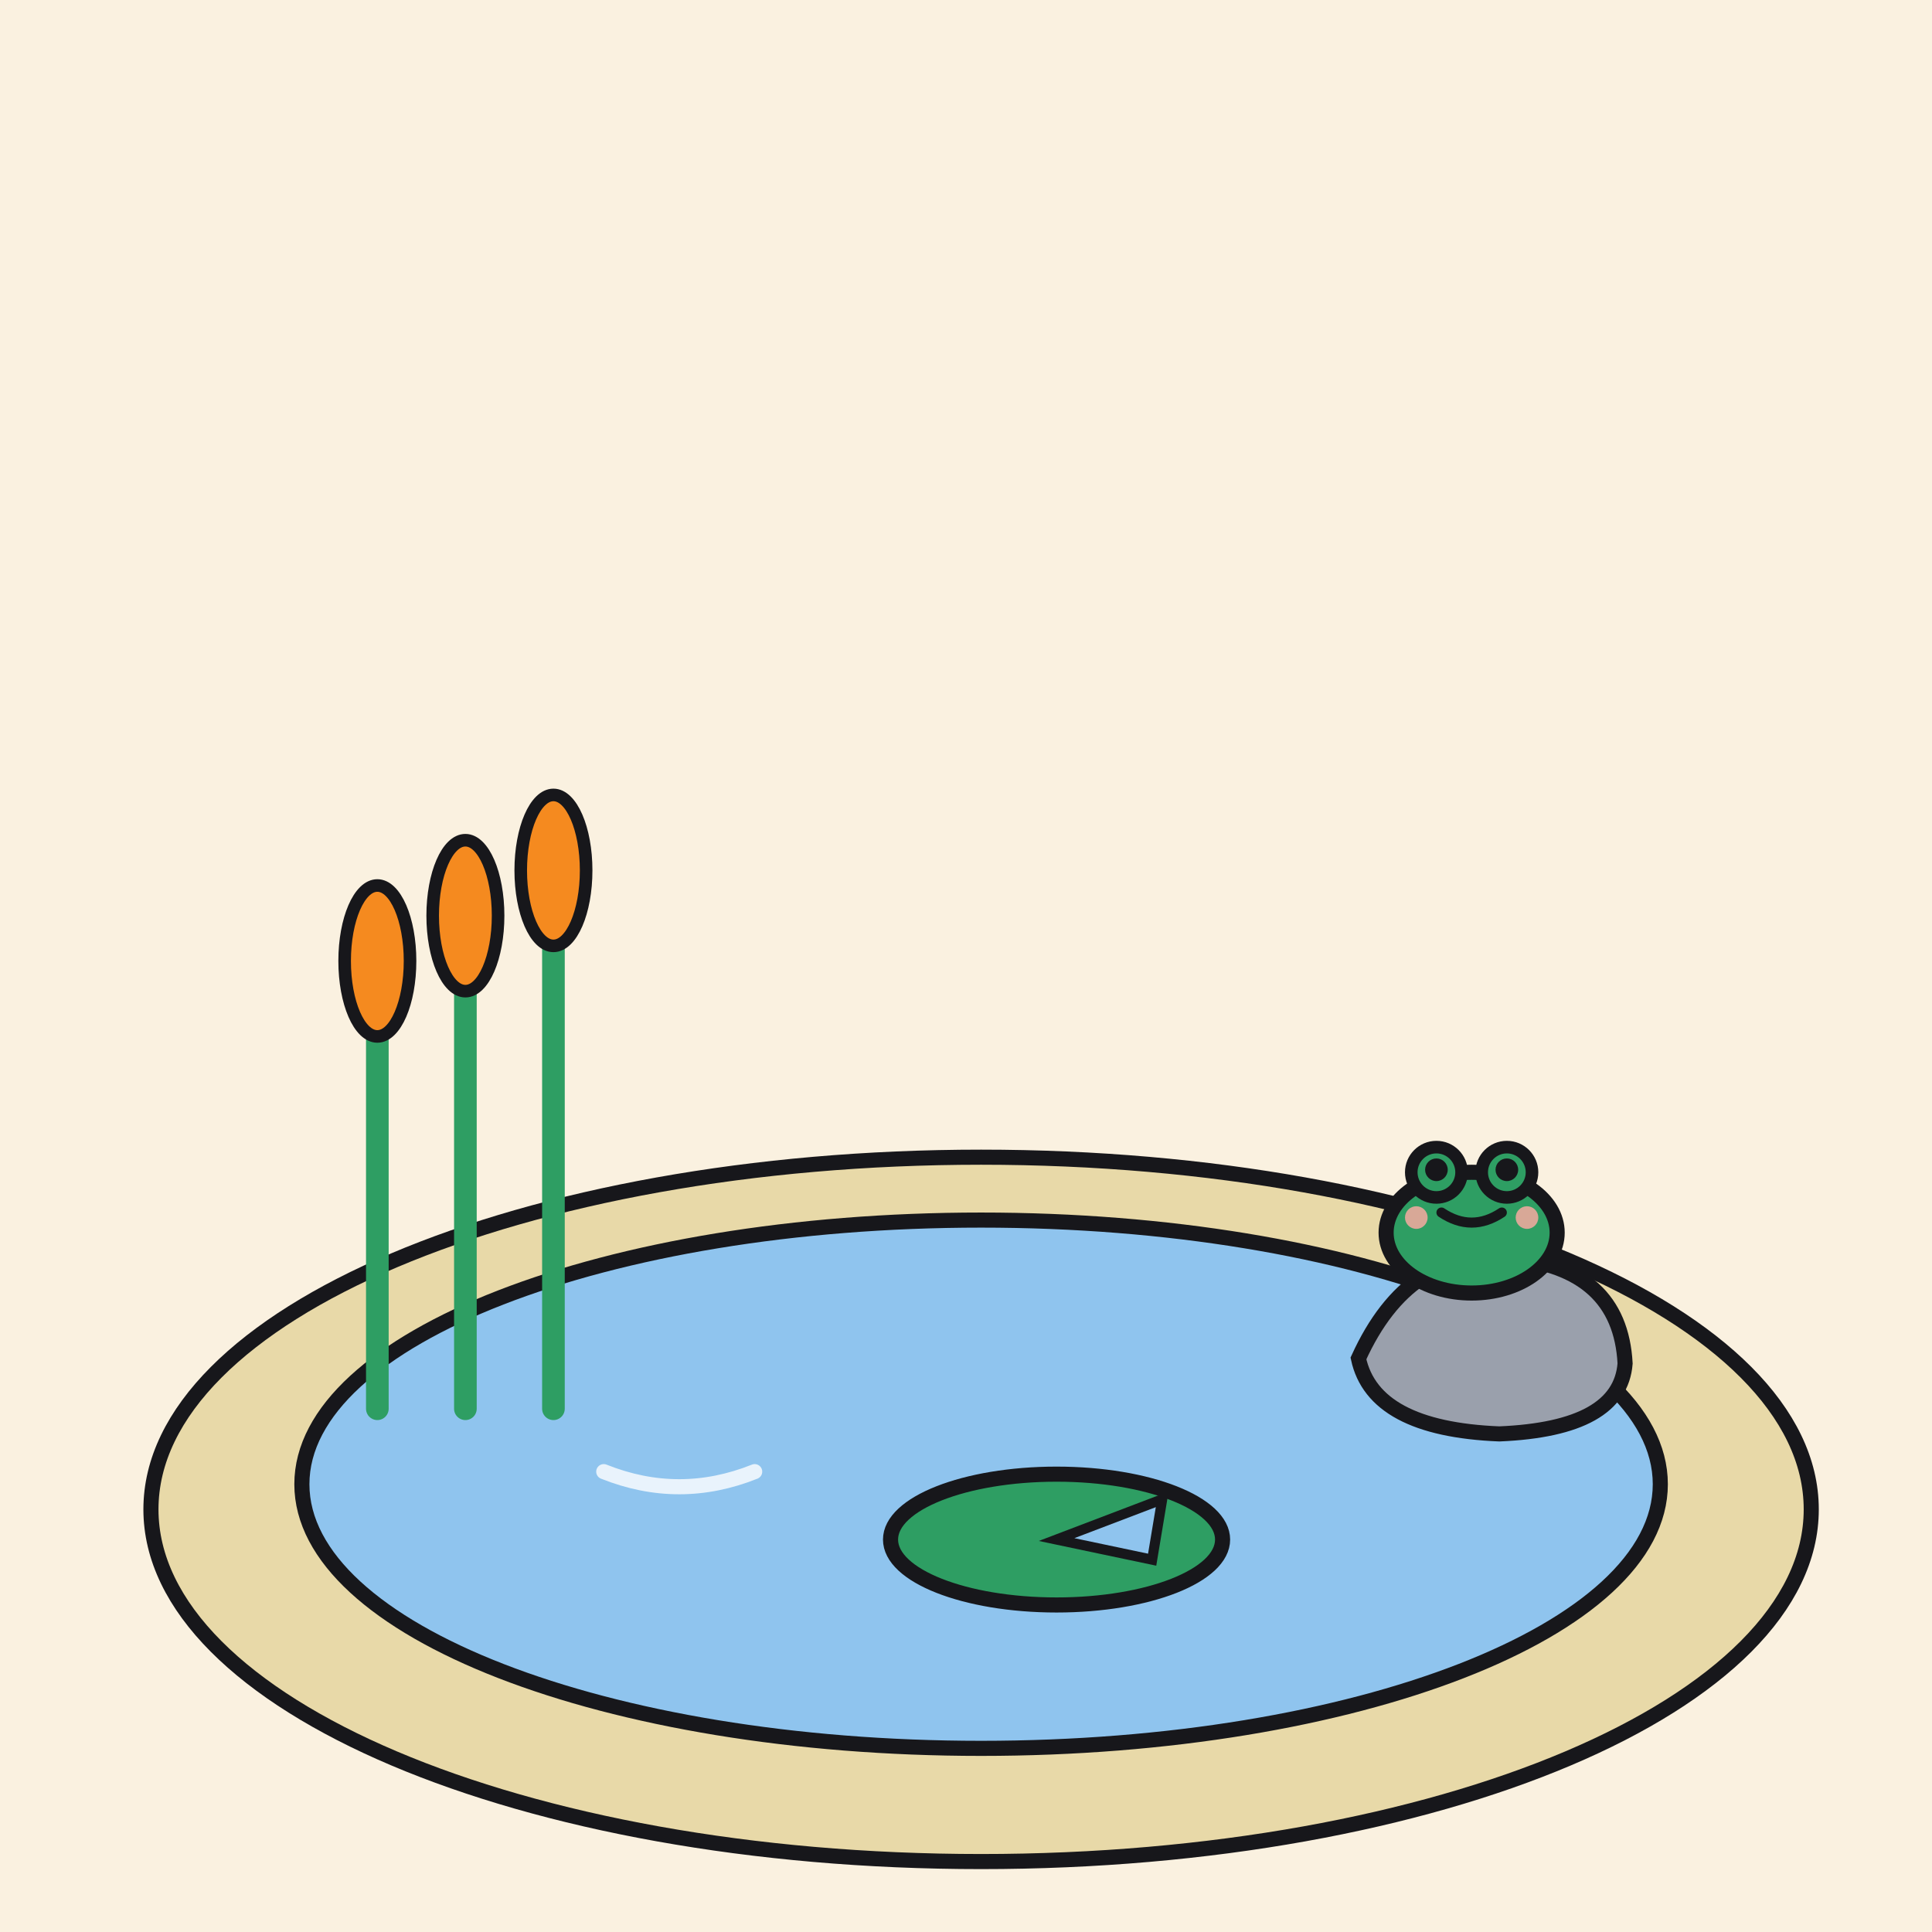
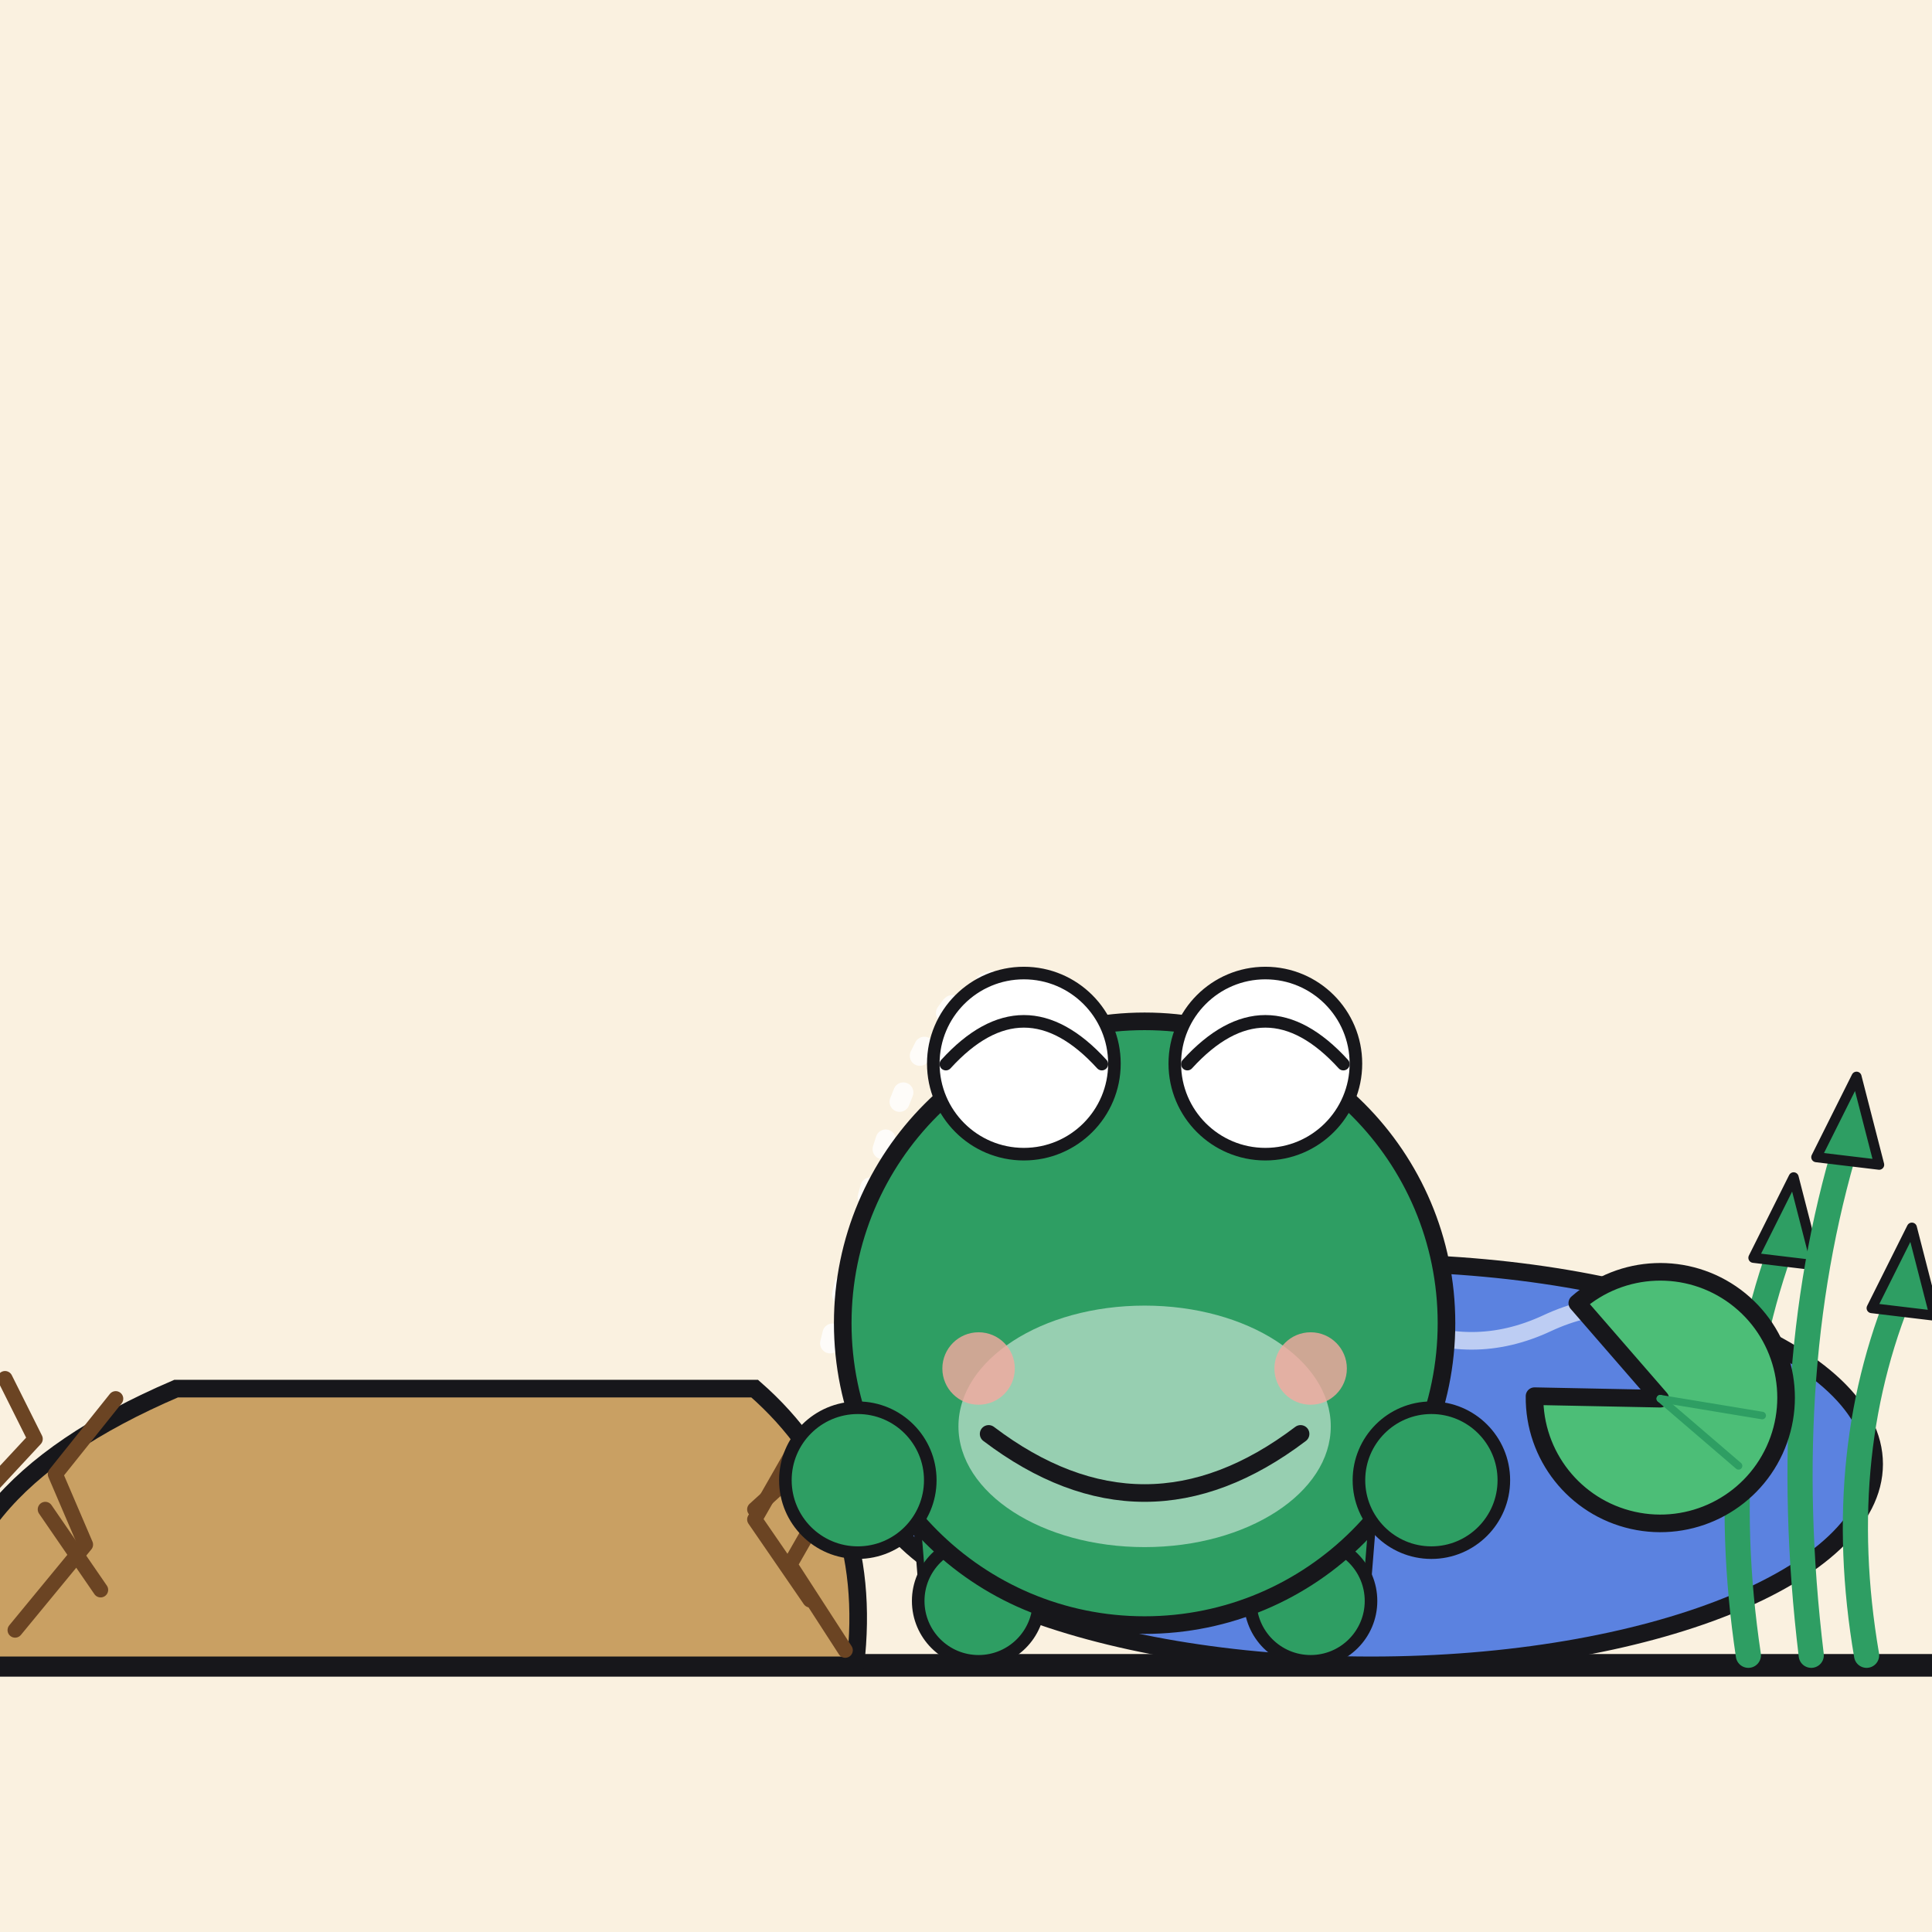
<svg xmlns="http://www.w3.org/2000/svg" viewBox="0 0 768 768" width="768" height="768">
  <rect width="768" height="768" fill="#FAF1E0" />
-   <g id="hiddenInitial">
-     <ellipse cx="390" cy="600" rx="330" ry="140" fill="#E8D9A8" stroke="#17171B" stroke-width="6" />
-     <ellipse cx="390" cy="590" rx="270" ry="105" fill="#8FC4EE" stroke="#17171B" stroke-width="6" />
-     <path d="M240,585 q30,12 60,0 M420,615 q30,12 60,0" stroke="#FFFFFF" stroke-width="6" fill="none" stroke-linecap="round" opacity="0.8" />
+   <g id="agentAction">
+     <g transform="translate(384,384) scale(1.0) translate(-384.0,-384.0)">
+       <rect x="-307" y="-307" width="1382" height="1382" fill="#FAF1E0" />
+       <path d="M-307.2,662.0 L1075.2,662.0" stroke="#17171B" stroke-width="9" stroke-linecap="butt" fill="none" />
+       <path d="M-20,662 Q-28,594 70,552 L300,552 Q348,594 340,662 Z" fill="#C9A063" stroke="#17171B" stroke-width="7" />
+       <path d="M6,648 L34,614 L22,586 L46,556" fill="none" stroke="#6B4423" stroke-width="6" stroke-linecap="round" stroke-linejoin="round" fill-rule="evenodd" />
+       <path d="M-12,600 L14,572 L2,548" fill="none" stroke="#6B4423" stroke-width="6" stroke-linecap="round" stroke-linejoin="round" fill-rule="evenodd" />
+       <path d="M40,632 L18,600" fill="none" stroke="#6B4423" stroke-width="6" stroke-linecap="round" stroke-linejoin="round" fill-rule="evenodd" />
+       <path d="M322,636 L300,604 L316,576" fill="none" stroke="#6B4423" stroke-width="6" stroke-linecap="round" stroke-linejoin="round" fill-rule="evenodd" />
+       <path d="M336,656 L314,622 L330,594" fill="none" stroke="#6B4423" stroke-width="6" stroke-linecap="round" stroke-linejoin="round" fill-rule="evenodd" />
+       <path d="M300,600 L322,580" fill="none" stroke="#6B4423" stroke-width="6" stroke-linecap="round" stroke-linejoin="round" fill-rule="evenodd" />
+       <ellipse cx="545" cy="582" rx="200" ry="80" fill="#5B82E0" stroke="#17171B" stroke-width="7" />
+       <path d="M375,526 q30,-14 60,0 q30,14 60,0 q30,-14 60,0 q30,14 60,0 q30,-14 60,0" fill="none" stroke="#FFFFFF" stroke-width="7" stroke-linecap="round" opacity="0.6" />
+       <path d="M695,658 Q681,564 711,488" fill="none" stroke="#2E9E63" stroke-width="10" stroke-linecap="round" />
+       <path d="M697,500 L713,468 L722,503 Z" fill="#2E9E63" stroke="#17171B" stroke-width="4" stroke-linejoin="round" />
+       <path d="M720,658 Q706,542 736,448" fill="none" stroke="#2E9E63" stroke-width="10" stroke-linecap="round" />
+       <path d="M722,460 L738,428 L747,463 Z" fill="#2E9E63" stroke="#17171B" stroke-width="4" stroke-linejoin="round" />
+       <path d="M742,658 Q728,576 758,508" fill="none" stroke="#2E9E63" stroke-width="10" stroke-linecap="round" />
+       <path d="M744,520 L760,488 L769,523 Z" fill="#2E9E63" stroke="#17171B" stroke-width="4" stroke-linejoin="round" />
+       <path d="M660,556 L610,555 A50,50 0 1 0 627,518 Z" fill="#4CBE77" stroke="#17171B" stroke-width="7" stroke-linejoin="round" />
+       <path d="M660.0,556.0 L691.1,582.7" stroke="#2E9E63" stroke-width="3" stroke-linecap="round" fill="none" />
+       <path d="M660.0,556.0 L700.5,562.7" stroke="#2E9E63" stroke-width="3" stroke-linecap="round" fill="none" />
+       <path d="M455,534 L518,546 A64,64 0 1 0 488,589 Z" fill="#4CBE77" stroke="#17171B" stroke-width="7" stroke-linejoin="round" />
+       <path d="M455.0,534.0 L421.7,493.4" stroke="#2E9E63" stroke-width="3" stroke-linecap="round" fill="none" />
+       <path d="M455.0,534.0 L405.5,516.6" stroke="#2E9E63" stroke-width="3" stroke-linecap="round" fill="none" />
+       <path d="M330,534 L338,501 L346,472 L354,447 L362,427 L370,411 L378,400 L386,393 L394,390 L402,392 L409,398 L417,408 L425,423 L432,442 L440,466 L447,494 L455,526" fill="none" stroke="#FFFFFF" stroke-width="8" stroke-linecap="round" stroke-dasharray="4 16" opacity="0.8" />
+       <g transform="translate(455.0,526.0) scale(1.0,1.0) translate(-455.0,-526.0)">
+         <path d="M383.0,562.0 L389.0,636.4" stroke="#17171B" stroke-width="46.8" stroke-linecap="round" fill="none" />
+         <path d="M383.0,562.0 L389.0,636.4" stroke="#2E9E63" stroke-width="40.8" stroke-linecap="round" fill="none" />
+         <circle cx="389.0" cy="636.4" r="24.0" fill="#2E9E63" stroke="#17171B" stroke-width="5" />
+         <path d="M527.0,562.0 L521.0,636.4" stroke="#17171B" stroke-width="46.8" stroke-linecap="round" fill="none" />
+         <path d="M527.0,562.0 L521.0,636.4" stroke="#2E9E63" stroke-width="40.8" stroke-linecap="round" fill="none" />
+         <circle cx="521.0" cy="636.4" r="24.0" fill="#2E9E63" stroke="#17171B" stroke-width="5" />
+         <circle cx="455.0" cy="526.0" r="120.0" fill="#2E9E63" stroke="#17171B" stroke-width="7" />
+         <ellipse cx="455" cy="567" rx="74" ry="48" fill="#FFFFFF" opacity="0.5" />
+         <circle cx="341.0" cy="588.4" r="28.8" fill="#2E9E63" stroke="#17171B" stroke-width="5" />
+         <circle cx="569.0" cy="588.4" r="28.8" fill="#2E9E63" stroke="#17171B" stroke-width="5" />
+         <circle cx="407.0" cy="422.8" r="36.0" fill="#FFFFFF" stroke="#17171B" stroke-width="5" />
+         <path d="M376,423 Q407,389 438,423" fill="none" stroke="#17171B" stroke-width="5" stroke-linecap="round" opacity="1.0" />
+         <circle cx="503.0" cy="422.8" r="36.0" fill="#FFFFFF" stroke="#17171B" stroke-width="5" />
+         <path d="M472,423 Q503,389 534,423" fill="none" stroke="#17171B" stroke-width="5" stroke-linecap="round" opacity="1.0" />
+         <path d="M417,575 Q455,580 493,575" fill="none" stroke="#17171B" stroke-width="6" stroke-linecap="round" opacity="0.0" />
+         <path d="M393,570 Q455,617 517,570" fill="none" stroke="#17171B" stroke-width="7" stroke-linecap="round" opacity="1.0" />
+         <circle cx="389.0" cy="544.0" r="14.4" fill="#F6A9A0" stroke="none" stroke-width="0" opacity="0.8" />
+         <circle cx="521.0" cy="544.0" r="14.4" fill="#F6A9A0" stroke="none" stroke-width="0" opacity="0.8" />
+       </g>
+       <circle cx="348.7" cy="462.9" r="5.0" fill="#5B82E0" stroke="#FFFFFF" stroke-width="4" opacity="0.0" />
+       <circle cx="393.9" cy="425.1" r="5.0" fill="#5B82E0" stroke="#FFFFFF" stroke-width="4" opacity="0.0" />
+       <circle cx="469.4" cy="414.6" r="5.0" fill="#5B82E0" stroke="#FFFFFF" stroke-width="4" opacity="0.0" />
+       <circle cx="537.7" cy="436.5" r="5.0" fill="#5B82E0" stroke="#FFFFFF" stroke-width="4" opacity="0.0" />
+       <circle cx="565.0" cy="480.0" r="5.0" fill="#5B82E0" stroke="#FFFFFF" stroke-width="4" opacity="0.0" />
+       <circle cx="537.7" cy="523.5" r="5.0" fill="#5B82E0" stroke="#FFFFFF" stroke-width="4" opacity="0.0" />
+       <circle cx="469.4" cy="545.4" r="5.0" fill="#5B82E0" stroke="#FFFFFF" stroke-width="4" opacity="0.0" />
+       <circle cx="393.9" cy="534.9" r="5.0" fill="#5B82E0" stroke="#FFFFFF" stroke-width="4" opacity="0.0" />
+       <circle cx="348.7" cy="497.1" r="5.0" fill="#5B82E0" stroke="#FFFFFF" stroke-width="4" opacity="0.0" />
+     </g>
  </g>
-   <g id="revealCue">
-     <g transform="rotate(0.0 150 560)">
-       <path d="M150.0,560.0 L150.0,400.0" stroke="#2E9E63" stroke-width="9" stroke-linecap="round" fill="none" />
-       <ellipse cx="150" cy="382" rx="13" ry="30" fill="#F58A1F" stroke="#17171B" stroke-width="5" />
-     </g>
-     <g transform="rotate(-0.0 185 560)">
-       <path d="M185.0,560.0 L185.0,382.0" stroke="#2E9E63" stroke-width="9" stroke-linecap="round" fill="none" />
-       <ellipse cx="185" cy="364" rx="13" ry="30" fill="#F58A1F" stroke="#17171B" stroke-width="5" />
-     </g>
-     <g transform="rotate(0.0 220 560)">
-       <path d="M220.0,560.0 L220.0,364.0" stroke="#2E9E63" stroke-width="9" stroke-linecap="round" fill="none" />
-       <ellipse cx="220" cy="346" rx="13" ry="30" fill="#F58A1F" stroke="#17171B" stroke-width="5" />
-     </g>
-     <path d="M540,540 q20,-44 60,-40 q44,4 46,42 q-2,26 -50,28 q-50,-2 -56,-30 z" fill="#9AA0AC" stroke="#17171B" stroke-width="6" />
-     <ellipse cx="420" cy="612" rx="66" ry="26" fill="#2E9E63" stroke="#17171B" stroke-width="6" />
-     <path d="M420,612 L462,596 L458,620 Z" fill="#8FC4EE" stroke="#17171B" stroke-width="4" />
-   </g>
-   <g id="contrastConfirmed">
-     <ellipse cx="585.0" cy="490.0" rx="34" ry="24" fill="#2E9E63" stroke="#17171B" stroke-width="6" />
-     <circle cx="571.0" cy="466.0" r="10" fill="#2E9E63" stroke="#17171B" stroke-width="5" />
-     <circle cx="571.0" cy="465.0" r="4.5" fill="#17171B" stroke="none" stroke-width="0" />
-     <circle cx="599.0" cy="466.0" r="10" fill="#2E9E63" stroke="#17171B" stroke-width="5" />
-     <circle cx="599.0" cy="465.0" r="4.5" fill="#17171B" stroke="none" stroke-width="0" />
-     <path d="M573.0,482.0 q12,8 24,0" stroke="#17171B" stroke-width="4" fill="none" stroke-linecap="round" />
-     <circle cx="563.0" cy="484.0" r="4.5" fill="#F6A9A0" stroke="none" stroke-width="0" opacity="0.85" />
-     <circle cx="607.0" cy="484.0" r="4.5" fill="#F6A9A0" stroke="none" stroke-width="0" opacity="0.85" />
-   </g>
+   <g id="patientImpact" />
+   <g id="resultState" />
</svg>
